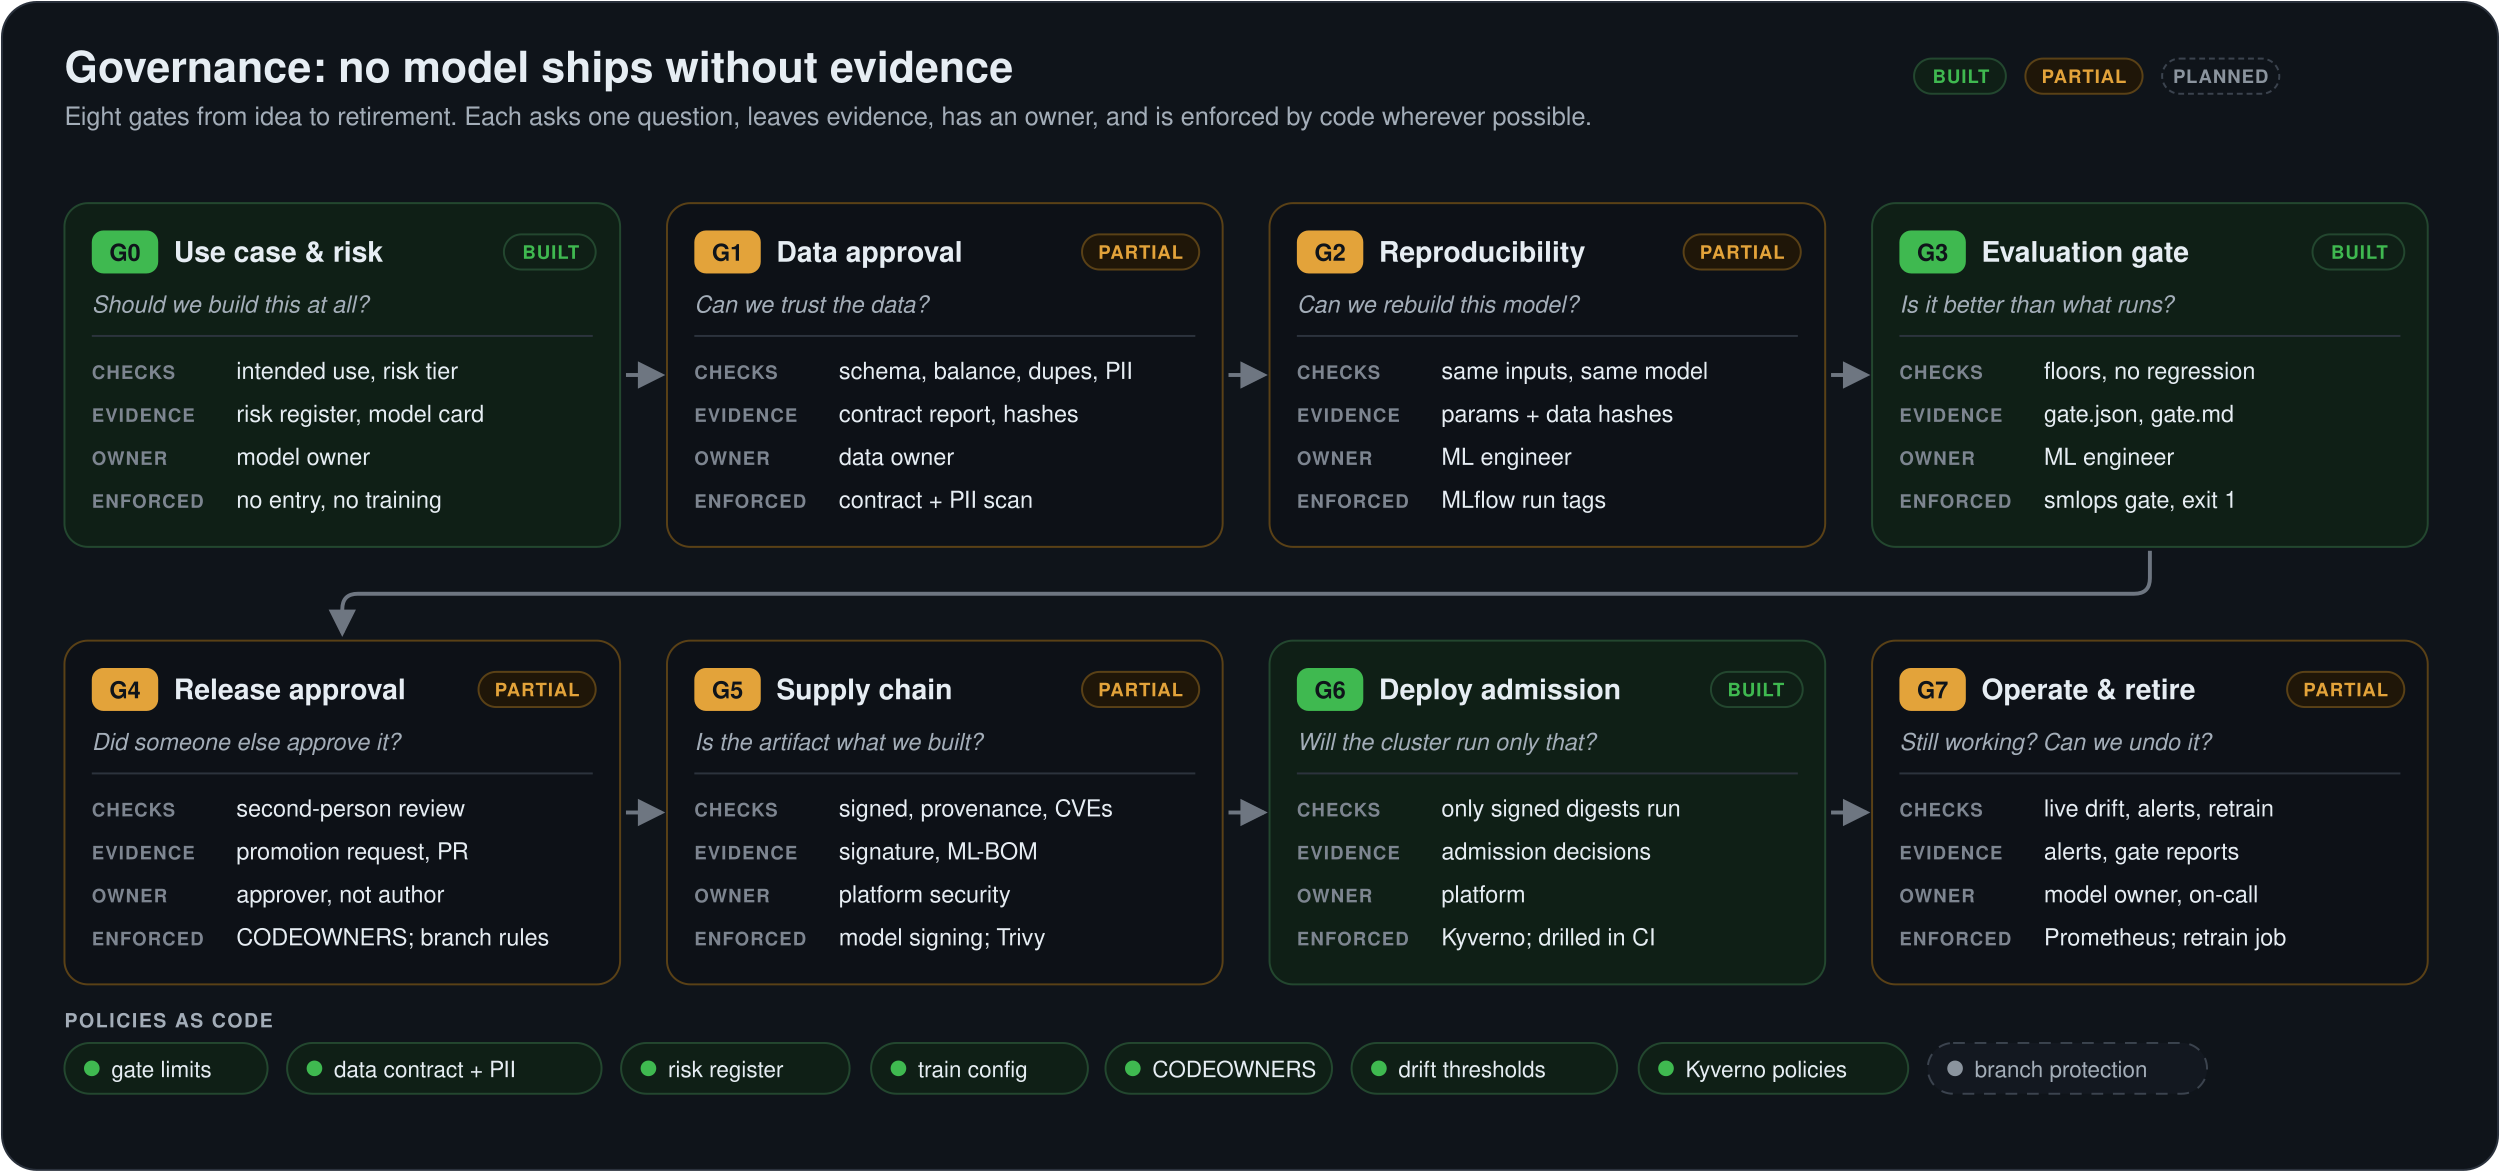
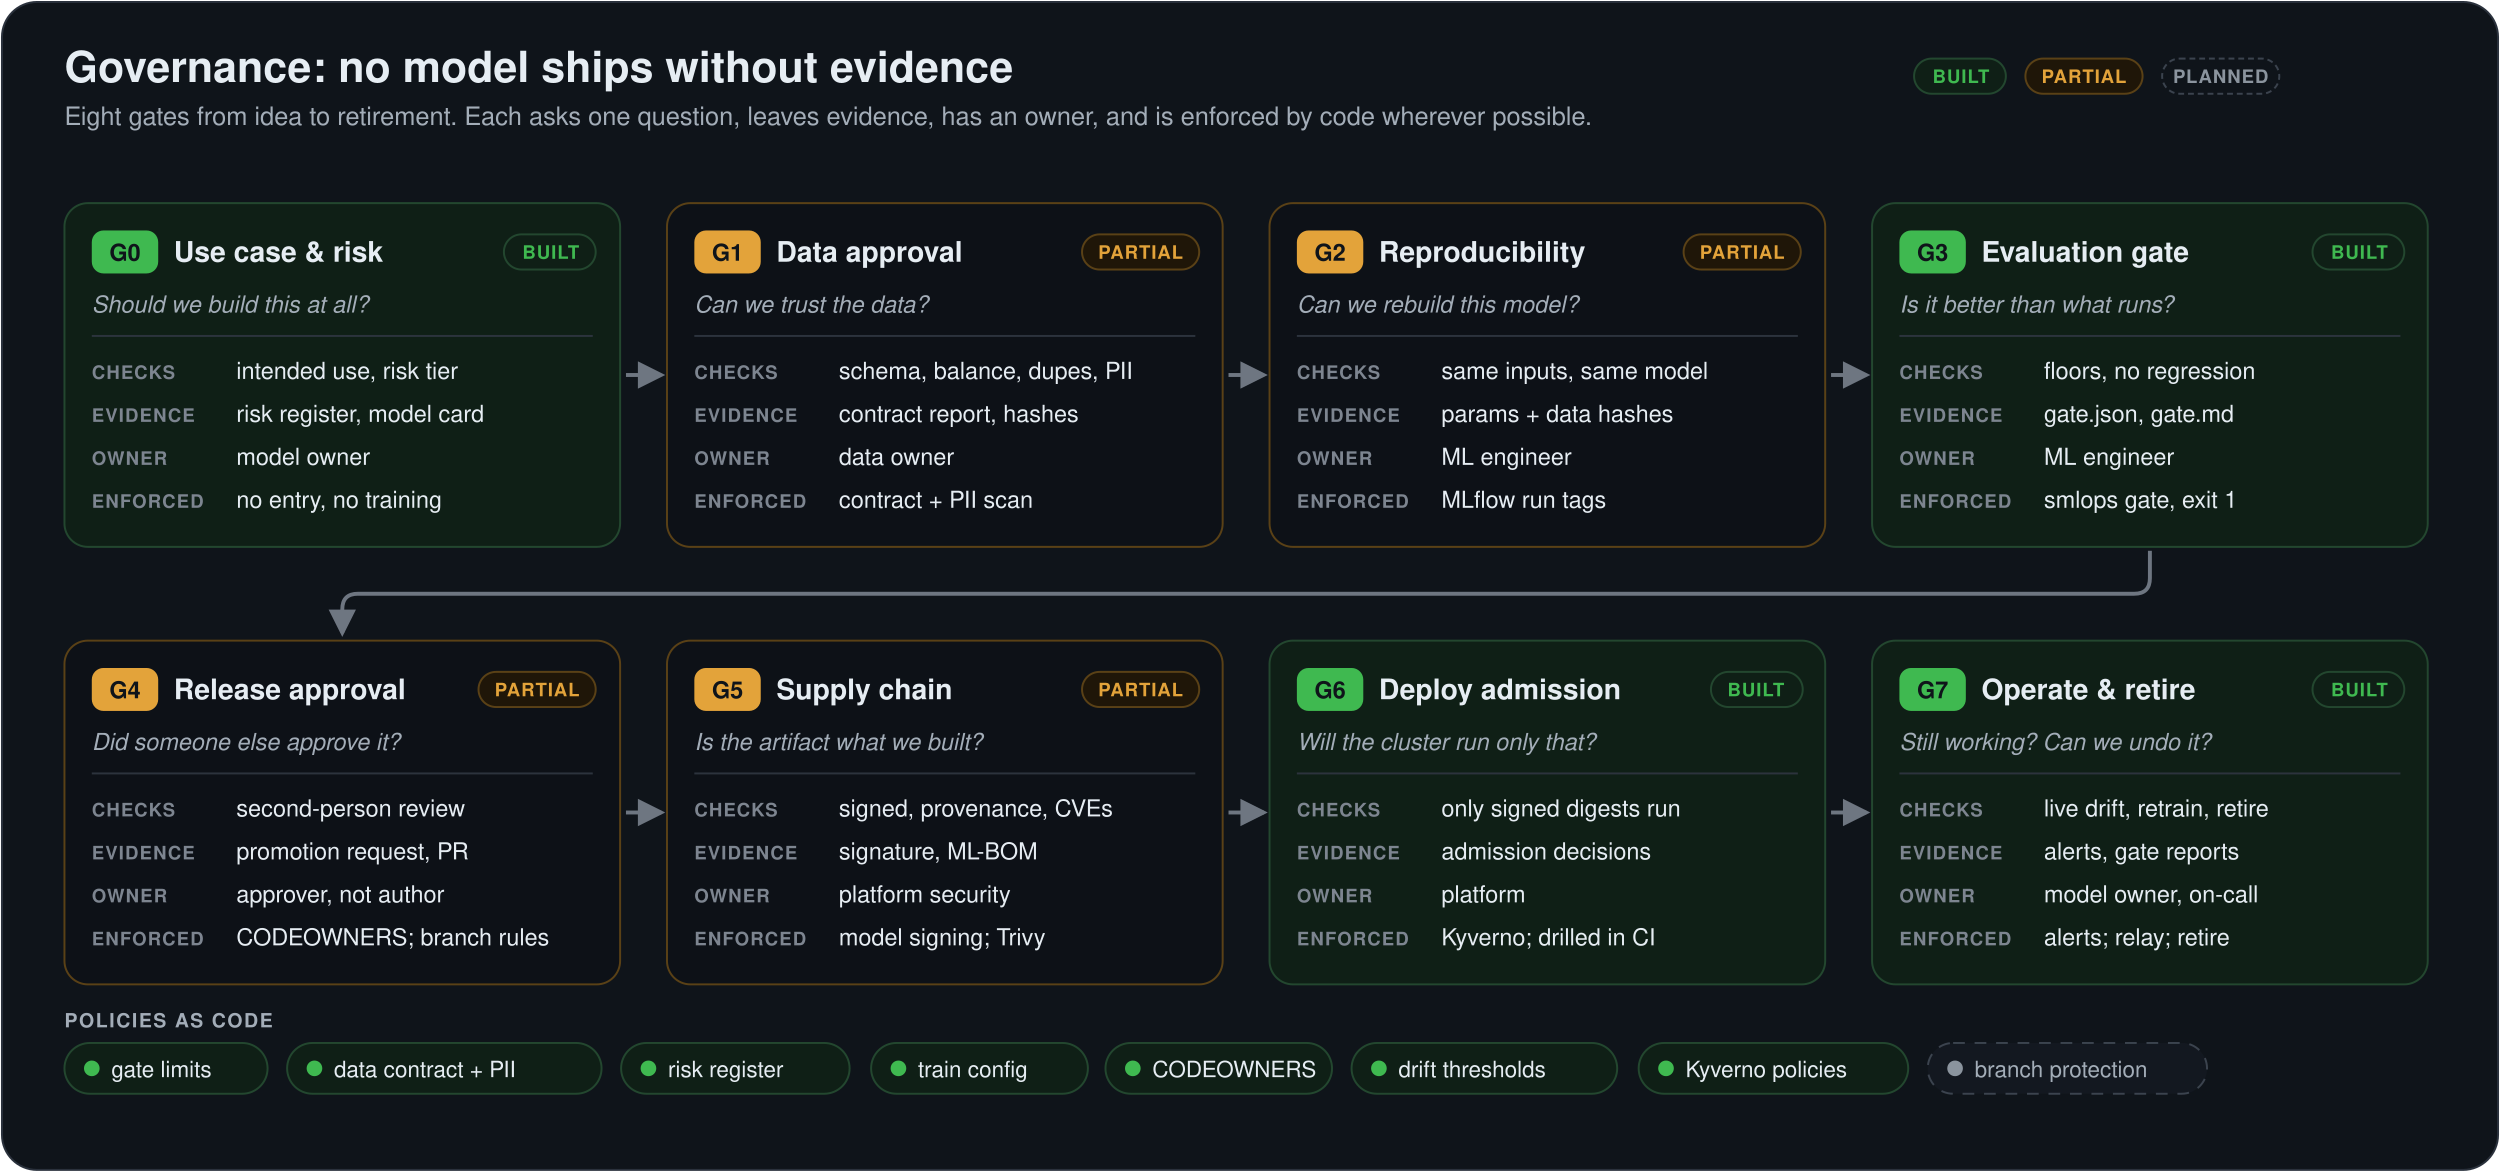
<svg xmlns="http://www.w3.org/2000/svg" width="1280" height="600" viewBox="0 0 1280 600" role="img" aria-labelledby="title desc" font-family="-apple-system, BlinkMacSystemFont, 'Segoe UI', Helvetica, Arial, sans-serif">
  <defs>
    <marker id="arrow" viewBox="0 0 10 10" refX="8.5" refY="5" markerWidth="7" markerHeight="7" orient="auto-start-reverse">
      <path d="M0 0 L10 5 L0 10 z" fill="#6e7681" />
    </marker>
  </defs>
  <rect x="1" y="1" width="1278" height="598" rx="18" fill="#0f141a" stroke="#2a313c" />
  <text x="33" y="42" font-size="22" font-weight="700" fill="#e6edf3" text-anchor="start">Governance: no model ships without evidence</text>
  <text x="33" y="64" font-size="13" font-weight="400" fill="#a3adb8" text-anchor="start">Eight gates from idea to retirement. Each asks one question, leaves evidence, has an owner, and is enforced by code wherever possible.</text>
  <rect x="980" y="30" width="47" height="18" rx="9" fill="#0f1f16" stroke="#23472f" />
  <text x="1004" y="42.5" font-size="9.5" font-weight="700" fill="#3fb950" text-anchor="middle" letter-spacing="0.5">BUILT</text>
  <rect x="1037" y="30" width="60" height="18" rx="9" fill="#1f1608" stroke="#5a4116" />
  <text x="1067" y="42.5" font-size="9.5" font-weight="700" fill="#e3a33a" text-anchor="middle" letter-spacing="0.5">PARTIAL</text>
  <rect x="1107" y="30" width="60" height="18" rx="9" fill="#0f141a" stroke="#3b434e" stroke-dasharray="3 2" />
  <text x="1137" y="42.5" font-size="9.5" font-weight="700" fill="#8b949e" text-anchor="middle" letter-spacing="0.5">PLANNED</text>
  <rect x="33" y="104" width="284.5" height="176" rx="12" fill="#0f1f16" stroke="#23472f" />
  <rect x="47" y="118" width="34" height="22" rx="6" fill="#3fb950" />
  <text x="64" y="133.5" font-size="12" font-weight="700" fill="#0f141a" text-anchor="middle">G0</text>
  <text x="89" y="134" font-size="14.5" font-weight="700" fill="#e6edf3" text-anchor="start">Use case &amp; risk</text>
  <rect x="258" y="120" width="47" height="18" rx="9" fill="#0f1f16" stroke="#23472f" />
  <text x="282" y="132.5" font-size="9.5" font-weight="700" fill="#3fb950" text-anchor="middle" letter-spacing="0.5">BUILT</text>
  <text x="47" y="160" font-size="12" font-weight="500" fill="#a3adb8" text-anchor="start" font-style="italic">Should we build this at all?</text>
  <line x1="47" y1="172" x2="303.5" y2="172" stroke="#2c333d" />
  <text x="47" y="194" font-size="9.5" font-weight="700" fill="#7d8590" text-anchor="start" letter-spacing="0.6">CHECKS</text>
  <text x="121" y="194" font-size="12" font-weight="500" fill="#e6edf3" text-anchor="start">intended use, risk tier</text>
  <text x="47" y="216" font-size="9.5" font-weight="700" fill="#7d8590" text-anchor="start" letter-spacing="0.6">EVIDENCE</text>
  <text x="121" y="216" font-size="12" font-weight="500" fill="#e6edf3" text-anchor="start">risk register, model card</text>
  <text x="47" y="238" font-size="9.5" font-weight="700" fill="#7d8590" text-anchor="start" letter-spacing="0.6">OWNER</text>
  <text x="121" y="238" font-size="12" font-weight="500" fill="#e6edf3" text-anchor="start">model owner</text>
  <text x="47" y="260" font-size="9.5" font-weight="700" fill="#7d8590" text-anchor="start" letter-spacing="0.6">ENFORCED</text>
  <text x="121" y="260" font-size="12" font-weight="500" fill="#e6edf3" text-anchor="start">no entry, no training</text>
  <rect x="341.5" y="104" width="284.5" height="176" rx="12" fill="#0d1117" stroke="#5a4116" />
  <rect x="355.5" y="118" width="34" height="22" rx="6" fill="#e3a33a" />
  <text x="372.5" y="133.5" font-size="12" font-weight="700" fill="#0f141a" text-anchor="middle">G1</text>
  <text x="397.5" y="134" font-size="14.5" font-weight="700" fill="#e6edf3" text-anchor="start">Data approval</text>
  <rect x="554" y="120" width="60" height="18" rx="9" fill="#1f1608" stroke="#5a4116" />
  <text x="584" y="132.5" font-size="9.5" font-weight="700" fill="#e3a33a" text-anchor="middle" letter-spacing="0.5">PARTIAL</text>
  <text x="355.5" y="160" font-size="12" font-weight="500" fill="#a3adb8" text-anchor="start" font-style="italic">Can we trust the data?</text>
  <line x1="355.5" y1="172" x2="612" y2="172" stroke="#2c333d" />
  <text x="355.5" y="194" font-size="9.5" font-weight="700" fill="#7d8590" text-anchor="start" letter-spacing="0.6">CHECKS</text>
  <text x="429.5" y="194" font-size="12" font-weight="500" fill="#e6edf3" text-anchor="start">schema, balance, dupes, PII</text>
  <text x="355.5" y="216" font-size="9.5" font-weight="700" fill="#7d8590" text-anchor="start" letter-spacing="0.6">EVIDENCE</text>
  <text x="429.5" y="216" font-size="12" font-weight="500" fill="#e6edf3" text-anchor="start">contract report, hashes</text>
  <text x="355.5" y="238" font-size="9.5" font-weight="700" fill="#7d8590" text-anchor="start" letter-spacing="0.6">OWNER</text>
  <text x="429.5" y="238" font-size="12" font-weight="500" fill="#e6edf3" text-anchor="start">data owner</text>
  <text x="355.5" y="260" font-size="9.5" font-weight="700" fill="#7d8590" text-anchor="start" letter-spacing="0.6">ENFORCED</text>
  <text x="429.5" y="260" font-size="12" font-weight="500" fill="#e6edf3" text-anchor="start">contract + PII scan</text>
  <rect x="650" y="104" width="284.5" height="176" rx="12" fill="#0d1117" stroke="#5a4116" />
  <rect x="664" y="118" width="34" height="22" rx="6" fill="#e3a33a" />
  <text x="681" y="133.5" font-size="12" font-weight="700" fill="#0f141a" text-anchor="middle">G2</text>
  <text x="706" y="134" font-size="14.5" font-weight="700" fill="#e6edf3" text-anchor="start">Reproducibility</text>
  <rect x="862" y="120" width="60" height="18" rx="9" fill="#1f1608" stroke="#5a4116" />
  <text x="892" y="132.5" font-size="9.5" font-weight="700" fill="#e3a33a" text-anchor="middle" letter-spacing="0.5">PARTIAL</text>
  <text x="664" y="160" font-size="12" font-weight="500" fill="#a3adb8" text-anchor="start" font-style="italic">Can we rebuild this model?</text>
  <line x1="664" y1="172" x2="920.5" y2="172" stroke="#2c333d" />
  <text x="664" y="194" font-size="9.5" font-weight="700" fill="#7d8590" text-anchor="start" letter-spacing="0.6">CHECKS</text>
  <text x="738" y="194" font-size="12" font-weight="500" fill="#e6edf3" text-anchor="start">same inputs, same model</text>
  <text x="664" y="216" font-size="9.5" font-weight="700" fill="#7d8590" text-anchor="start" letter-spacing="0.6">EVIDENCE</text>
  <text x="738" y="216" font-size="12" font-weight="500" fill="#e6edf3" text-anchor="start">params + data hashes</text>
  <text x="664" y="238" font-size="9.5" font-weight="700" fill="#7d8590" text-anchor="start" letter-spacing="0.6">OWNER</text>
  <text x="738" y="238" font-size="12" font-weight="500" fill="#e6edf3" text-anchor="start">ML engineer</text>
  <text x="664" y="260" font-size="9.5" font-weight="700" fill="#7d8590" text-anchor="start" letter-spacing="0.6">ENFORCED</text>
  <text x="738" y="260" font-size="12" font-weight="500" fill="#e6edf3" text-anchor="start">MLflow run tags</text>
  <rect x="958.5" y="104" width="284.5" height="176" rx="12" fill="#0f1f16" stroke="#23472f" />
  <rect x="972.5" y="118" width="34" height="22" rx="6" fill="#3fb950" />
  <text x="989.5" y="133.5" font-size="12" font-weight="700" fill="#0f141a" text-anchor="middle">G3</text>
  <text x="1014.5" y="134" font-size="14.5" font-weight="700" fill="#e6edf3" text-anchor="start">Evaluation gate</text>
  <rect x="1184" y="120" width="47" height="18" rx="9" fill="#0f1f16" stroke="#23472f" />
  <text x="1208" y="132.5" font-size="9.5" font-weight="700" fill="#3fb950" text-anchor="middle" letter-spacing="0.5">BUILT</text>
  <text x="972.5" y="160" font-size="12" font-weight="500" fill="#a3adb8" text-anchor="start" font-style="italic">Is it better than what runs?</text>
  <line x1="972.5" y1="172" x2="1229" y2="172" stroke="#2c333d" />
  <text x="972.5" y="194" font-size="9.5" font-weight="700" fill="#7d8590" text-anchor="start" letter-spacing="0.6">CHECKS</text>
  <text x="1046.5" y="194" font-size="12" font-weight="500" fill="#e6edf3" text-anchor="start">floors, no regression</text>
  <text x="972.5" y="216" font-size="9.5" font-weight="700" fill="#7d8590" text-anchor="start" letter-spacing="0.6">EVIDENCE</text>
  <text x="1046.5" y="216" font-size="12" font-weight="500" fill="#e6edf3" text-anchor="start">gate.json, gate.md</text>
  <text x="972.5" y="238" font-size="9.5" font-weight="700" fill="#7d8590" text-anchor="start" letter-spacing="0.6">OWNER</text>
  <text x="1046.5" y="238" font-size="12" font-weight="500" fill="#e6edf3" text-anchor="start">ML engineer</text>
  <text x="972.5" y="260" font-size="9.5" font-weight="700" fill="#7d8590" text-anchor="start" letter-spacing="0.6">ENFORCED</text>
  <text x="1046.5" y="260" font-size="12" font-weight="500" fill="#e6edf3" text-anchor="start">smlops gate, exit 1</text>
  <rect x="33" y="328" width="284.5" height="176" rx="12" fill="#0d1117" stroke="#5a4116" />
  <rect x="47" y="342" width="34" height="22" rx="6" fill="#e3a33a" />
  <text x="64" y="357.5" font-size="12" font-weight="700" fill="#0f141a" text-anchor="middle">G4</text>
  <text x="89" y="358" font-size="14.5" font-weight="700" fill="#e6edf3" text-anchor="start">Release approval</text>
  <rect x="245" y="344" width="60" height="18" rx="9" fill="#1f1608" stroke="#5a4116" />
  <text x="275" y="356.5" font-size="9.5" font-weight="700" fill="#e3a33a" text-anchor="middle" letter-spacing="0.5">PARTIAL</text>
  <text x="47" y="384" font-size="12" font-weight="500" fill="#a3adb8" text-anchor="start" font-style="italic">Did someone else approve it?</text>
  <line x1="47" y1="396" x2="303.5" y2="396" stroke="#2c333d" />
  <text x="47" y="418" font-size="9.5" font-weight="700" fill="#7d8590" text-anchor="start" letter-spacing="0.6">CHECKS</text>
  <text x="121" y="418" font-size="12" font-weight="500" fill="#e6edf3" text-anchor="start">second-person review</text>
  <text x="47" y="440" font-size="9.5" font-weight="700" fill="#7d8590" text-anchor="start" letter-spacing="0.6">EVIDENCE</text>
  <text x="121" y="440" font-size="12" font-weight="500" fill="#e6edf3" text-anchor="start">promotion request, PR</text>
  <text x="47" y="462" font-size="9.5" font-weight="700" fill="#7d8590" text-anchor="start" letter-spacing="0.6">OWNER</text>
  <text x="121" y="462" font-size="12" font-weight="500" fill="#e6edf3" text-anchor="start">approver, not author</text>
  <text x="47" y="484" font-size="9.5" font-weight="700" fill="#7d8590" text-anchor="start" letter-spacing="0.6">ENFORCED</text>
  <text x="121" y="484" font-size="12" font-weight="500" fill="#e6edf3" text-anchor="start">CODEOWNERS; branch rules</text>
  <rect x="341.5" y="328" width="284.5" height="176" rx="12" fill="#0d1117" stroke="#5a4116" />
  <rect x="355.5" y="342" width="34" height="22" rx="6" fill="#e3a33a" />
  <text x="372.5" y="357.5" font-size="12" font-weight="700" fill="#0f141a" text-anchor="middle">G5</text>
  <text x="397.5" y="358" font-size="14.5" font-weight="700" fill="#e6edf3" text-anchor="start">Supply chain</text>
  <rect x="554" y="344" width="60" height="18" rx="9" fill="#1f1608" stroke="#5a4116" />
  <text x="584" y="356.5" font-size="9.5" font-weight="700" fill="#e3a33a" text-anchor="middle" letter-spacing="0.5">PARTIAL</text>
  <text x="355.5" y="384" font-size="12" font-weight="500" fill="#a3adb8" text-anchor="start" font-style="italic">Is the artifact what we built?</text>
  <line x1="355.5" y1="396" x2="612" y2="396" stroke="#2c333d" />
  <text x="355.5" y="418" font-size="9.5" font-weight="700" fill="#7d8590" text-anchor="start" letter-spacing="0.6">CHECKS</text>
  <text x="429.5" y="418" font-size="12" font-weight="500" fill="#e6edf3" text-anchor="start">signed, provenance, CVEs</text>
  <text x="355.5" y="440" font-size="9.5" font-weight="700" fill="#7d8590" text-anchor="start" letter-spacing="0.6">EVIDENCE</text>
  <text x="429.5" y="440" font-size="12" font-weight="500" fill="#e6edf3" text-anchor="start">signature, ML-BOM</text>
  <text x="355.5" y="462" font-size="9.5" font-weight="700" fill="#7d8590" text-anchor="start" letter-spacing="0.6">OWNER</text>
  <text x="429.5" y="462" font-size="12" font-weight="500" fill="#e6edf3" text-anchor="start">platform security</text>
  <text x="355.5" y="484" font-size="9.5" font-weight="700" fill="#7d8590" text-anchor="start" letter-spacing="0.6">ENFORCED</text>
  <text x="429.5" y="484" font-size="12" font-weight="500" fill="#e6edf3" text-anchor="start">model signing; Trivy</text>
  <rect x="650" y="328" width="284.5" height="176" rx="12" fill="#0f1f16" stroke="#23472f" />
  <rect x="664" y="342" width="34" height="22" rx="6" fill="#3fb950" />
  <text x="681" y="357.5" font-size="12" font-weight="700" fill="#0f141a" text-anchor="middle">G6</text>
  <text x="706" y="358" font-size="14.5" font-weight="700" fill="#e6edf3" text-anchor="start">Deploy admission</text>
  <rect x="876" y="344" width="47" height="18" rx="9" fill="#0f1f16" stroke="#23472f" />
  <text x="899" y="356.5" font-size="9.5" font-weight="700" fill="#3fb950" text-anchor="middle" letter-spacing="0.5">BUILT</text>
  <text x="664" y="384" font-size="12" font-weight="500" fill="#a3adb8" text-anchor="start" font-style="italic">Will the cluster run only that?</text>
  <line x1="664" y1="396" x2="920.5" y2="396" stroke="#2c333d" />
  <text x="664" y="418" font-size="9.5" font-weight="700" fill="#7d8590" text-anchor="start" letter-spacing="0.6">CHECKS</text>
  <text x="738" y="418" font-size="12" font-weight="500" fill="#e6edf3" text-anchor="start">only signed digests run</text>
  <text x="664" y="440" font-size="9.5" font-weight="700" fill="#7d8590" text-anchor="start" letter-spacing="0.6">EVIDENCE</text>
  <text x="738" y="440" font-size="12" font-weight="500" fill="#e6edf3" text-anchor="start">admission decisions</text>
  <text x="664" y="462" font-size="9.5" font-weight="700" fill="#7d8590" text-anchor="start" letter-spacing="0.6">OWNER</text>
  <text x="738" y="462" font-size="12" font-weight="500" fill="#e6edf3" text-anchor="start">platform</text>
  <text x="664" y="484" font-size="9.5" font-weight="700" fill="#7d8590" text-anchor="start" letter-spacing="0.6">ENFORCED</text>
  <text x="738" y="484" font-size="12" font-weight="500" fill="#e6edf3" text-anchor="start">Kyverno; drilled in CI</text>
-   <rect x="958.5" y="328" width="284.5" height="176" rx="12" fill="#0d1117" stroke="#5a4116" />
-   <rect x="972.5" y="342" width="34" height="22" rx="6" fill="#e3a33a" />
+   <rect x="958.5" y="328" width="284.5" height="176" rx="12" fill="#0f1f16" stroke="#23472f" />
+   <rect x="972.5" y="342" width="34" height="22" rx="6" fill="#3fb950" />
  <text x="989.5" y="357.5" font-size="12" font-weight="700" fill="#0f141a" text-anchor="middle">G7</text>
  <text x="1014.5" y="358" font-size="14.5" font-weight="700" fill="#e6edf3" text-anchor="start">Operate &amp; retire</text>
-   <rect x="1171" y="344" width="60" height="18" rx="9" fill="#1f1608" stroke="#5a4116" />
-   <text x="1201" y="356.5" font-size="9.5" font-weight="700" fill="#e3a33a" text-anchor="middle" letter-spacing="0.5">PARTIAL</text>
+   <rect x="1184" y="344" width="47" height="18" rx="9" fill="#0f1f16" stroke="#23472f" />
+   <text x="1208" y="356.5" font-size="9.5" font-weight="700" fill="#3fb950" text-anchor="middle" letter-spacing="0.5">BUILT</text>
  <text x="972.5" y="384" font-size="12" font-weight="500" fill="#a3adb8" text-anchor="start" font-style="italic">Still working? Can we undo it?</text>
  <line x1="972.5" y1="396" x2="1229" y2="396" stroke="#2c333d" />
  <text x="972.5" y="418" font-size="9.5" font-weight="700" fill="#7d8590" text-anchor="start" letter-spacing="0.6">CHECKS</text>
-   <text x="1046.5" y="418" font-size="12" font-weight="500" fill="#e6edf3" text-anchor="start">live drift, alerts, retrain</text>
+   <text x="1046.5" y="418" font-size="12" font-weight="500" fill="#e6edf3" text-anchor="start">live drift, retrain, retire</text>
  <text x="972.5" y="440" font-size="9.5" font-weight="700" fill="#7d8590" text-anchor="start" letter-spacing="0.6">EVIDENCE</text>
  <text x="1046.5" y="440" font-size="12" font-weight="500" fill="#e6edf3" text-anchor="start">alerts, gate reports</text>
  <text x="972.5" y="462" font-size="9.5" font-weight="700" fill="#7d8590" text-anchor="start" letter-spacing="0.6">OWNER</text>
  <text x="1046.5" y="462" font-size="12" font-weight="500" fill="#e6edf3" text-anchor="start">model owner, on-call</text>
  <text x="972.5" y="484" font-size="9.5" font-weight="700" fill="#7d8590" text-anchor="start" letter-spacing="0.6">ENFORCED</text>
-   <text x="1046.5" y="484" font-size="12" font-weight="500" fill="#e6edf3" text-anchor="start">Prometheus; retrain job</text>
+   <text x="1046.5" y="484" font-size="12" font-weight="500" fill="#e6edf3" text-anchor="start">alerts; relay; retire</text>
  <line x1="320.5" y1="192.0" x2="338.5" y2="192.0" stroke="#6e7681" stroke-width="2" marker-end="url(#arrow)" />
  <line x1="629" y1="192.0" x2="647" y2="192.0" stroke="#6e7681" stroke-width="2" marker-end="url(#arrow)" />
  <line x1="937.5" y1="192.0" x2="955.5" y2="192.0" stroke="#6e7681" stroke-width="2" marker-end="url(#arrow)" />
  <line x1="320.5" y1="416.0" x2="338.5" y2="416.0" stroke="#6e7681" stroke-width="2" marker-end="url(#arrow)" />
  <line x1="629" y1="416.0" x2="647" y2="416.0" stroke="#6e7681" stroke-width="2" marker-end="url(#arrow)" />
  <line x1="937.5" y1="416.0" x2="955.5" y2="416.0" stroke="#6e7681" stroke-width="2" marker-end="url(#arrow)" />
  <path d="M1100.75 282 V296 Q1100.75 304 1092.75 304 H183.25 Q175.25 304 175.25 312 V324" fill="none" stroke="#6e7681" stroke-width="2" marker-end="url(#arrow)" />
  <text x="33" y="526" font-size="10" font-weight="700" fill="#a3adb8" text-anchor="start" letter-spacing="0.8">POLICIES AS CODE</text>
  <rect x="33" y="534" width="104" height="26" rx="13" fill="#0f1f16" stroke="#23472f" />
  <circle cx="47" cy="547" r="4" fill="#3fb950" />
  <text x="57" y="551.5" font-size="11.5" font-weight="500" fill="#e6edf3" text-anchor="start">gate limits</text>
  <rect x="147" y="534" width="161" height="26" rx="13" fill="#0f1f16" stroke="#23472f" />
  <circle cx="161" cy="547" r="4" fill="#3fb950" />
  <text x="171" y="551.5" font-size="11.5" font-weight="500" fill="#e6edf3" text-anchor="start">data contract + PII</text>
  <rect x="318" y="534" width="117" height="26" rx="13" fill="#0f1f16" stroke="#23472f" />
  <circle cx="332" cy="547" r="4" fill="#3fb950" />
  <text x="342" y="551.5" font-size="11.5" font-weight="500" fill="#e6edf3" text-anchor="start">risk register</text>
  <rect x="446" y="534" width="111" height="26" rx="13" fill="#0f1f16" stroke="#23472f" />
  <circle cx="460" cy="547" r="4" fill="#3fb950" />
  <text x="470" y="551.5" font-size="11.5" font-weight="500" fill="#e6edf3" text-anchor="start">train config</text>
  <rect x="566" y="534" width="116" height="26" rx="13" fill="#0f1f16" stroke="#23472f" />
  <circle cx="580" cy="547" r="4" fill="#3fb950" />
  <text x="590" y="551.5" font-size="11.5" font-weight="500" fill="#e6edf3" text-anchor="start">CODEOWNERS</text>
  <rect x="692" y="534" width="136" height="26" rx="13" fill="#0f1f16" stroke="#23472f" />
  <circle cx="706" cy="547" r="4" fill="#3fb950" />
  <text x="716" y="551.5" font-size="11.5" font-weight="500" fill="#e6edf3" text-anchor="start">drift thresholds</text>
  <rect x="839" y="534" width="138" height="26" rx="13" fill="#0f1f16" stroke="#23472f" />
  <circle cx="853" cy="547" r="4" fill="#3fb950" />
  <text x="863" y="551.5" font-size="11.5" font-weight="500" fill="#e6edf3" text-anchor="start">Kyverno policies</text>
  <rect x="987" y="534" width="143" height="26" rx="13" fill="#131820" stroke="#3b434e" stroke-dasharray="6 5" />
  <circle cx="1001" cy="547" r="4" fill="#8b949e" />
  <text x="1011" y="551.5" font-size="11.5" font-weight="500" fill="#a3adb8" text-anchor="start">branch protection</text>
</svg>
